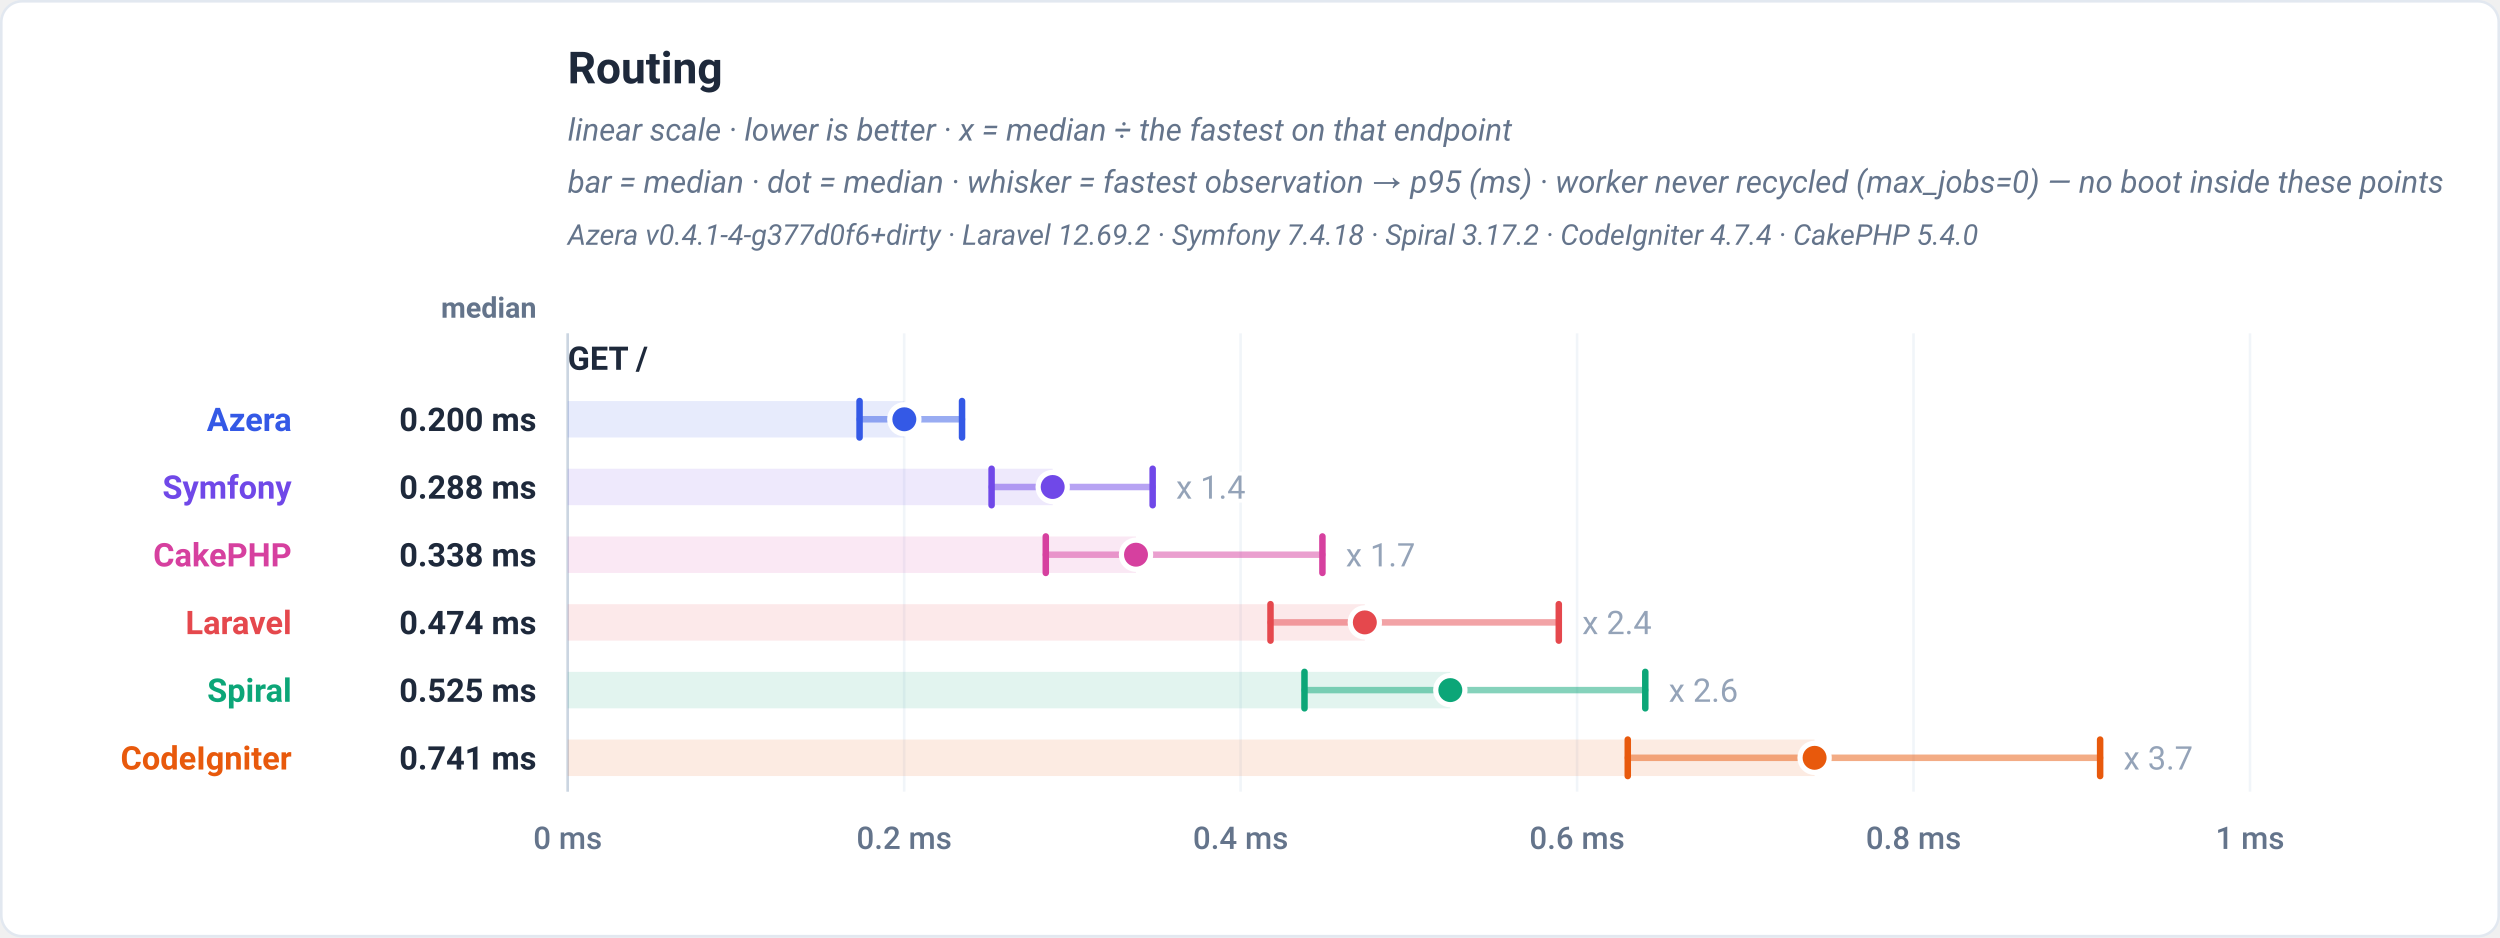
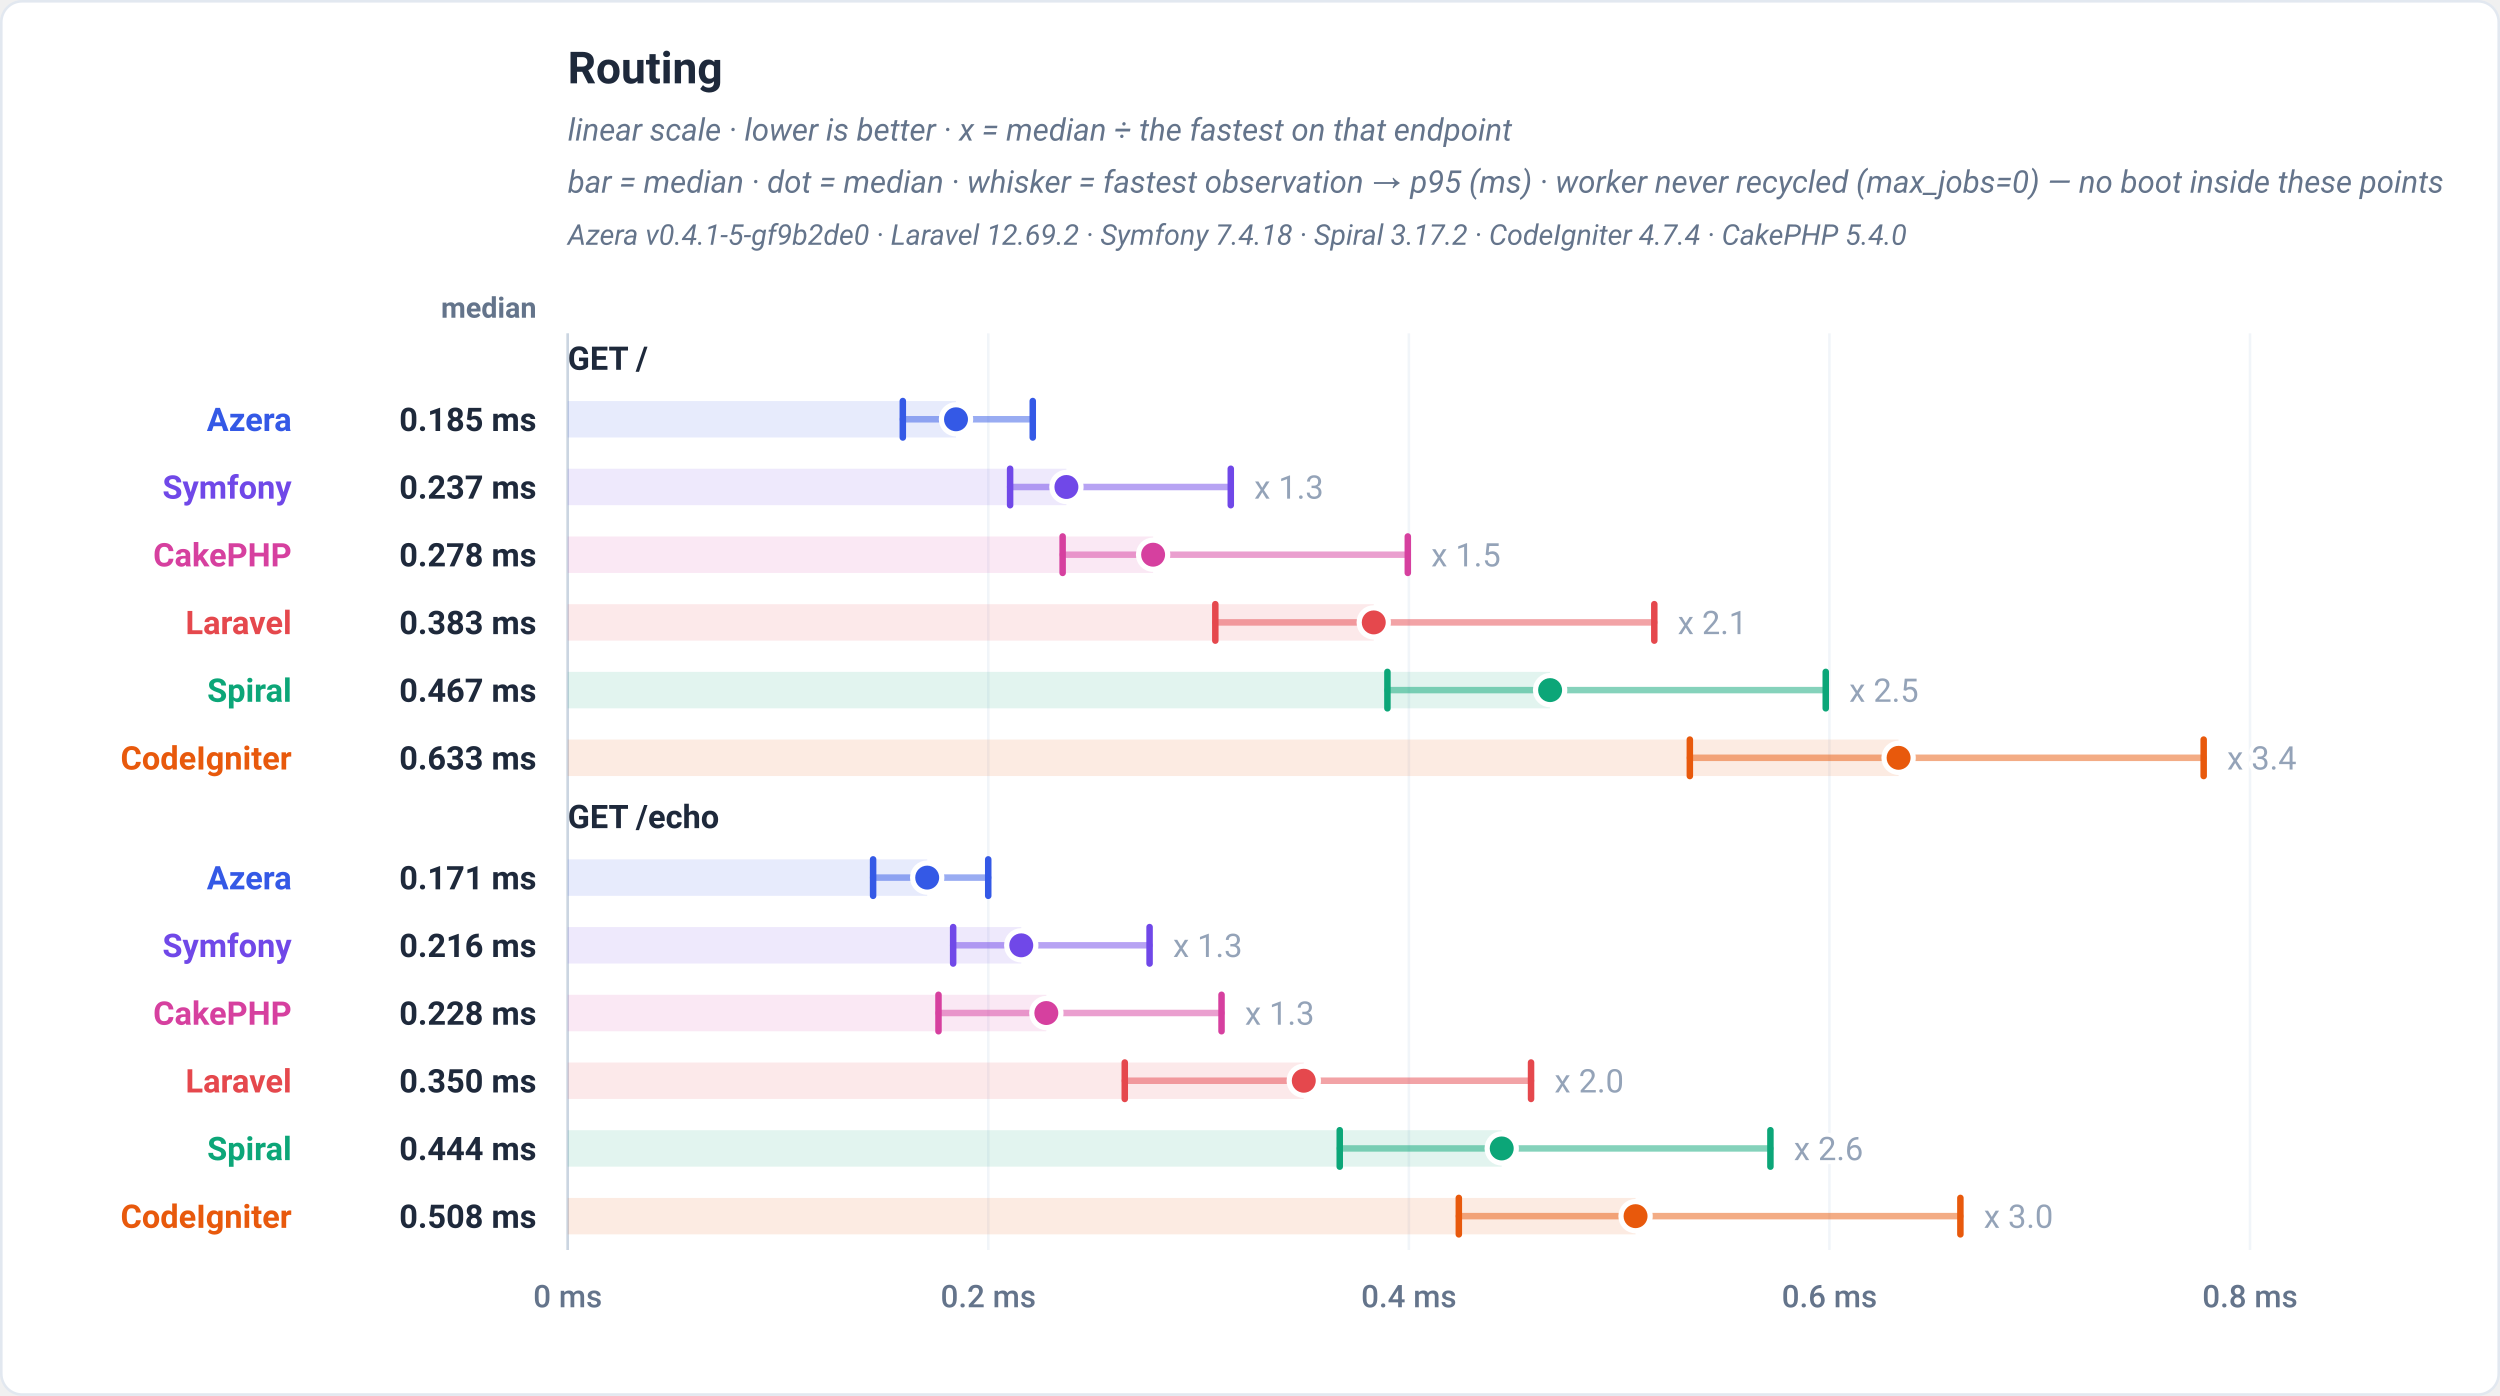
- <svg xmlns="http://www.w3.org/2000/svg" viewBox="0 0 960 360" width="960" height="360" role="img" font-family="-apple-system,BlinkMacSystemFont,'Segoe UI',Roboto,Helvetica,Arial,sans-serif">
-   <rect x="0.5" y="0.5" width="959" height="359" rx="8" fill="#ffffff" stroke="#e2e8f0" />
+ <svg xmlns="http://www.w3.org/2000/svg" viewBox="0 0 960 536" width="960" height="536" role="img" font-family="-apple-system,BlinkMacSystemFont,'Segoe UI',Roboto,Helvetica,Arial,sans-serif">
+   <rect x="0.5" y="0.5" width="959" height="535" rx="8" fill="#ffffff" stroke="#e2e8f0" />
  <text x="218" y="32" font-family="-apple-system,BlinkMacSystemFont,'Segoe UI',Roboto,Helvetica,Arial,sans-serif" font-size="17" font-weight="700" fill="#1e293b" text-anchor="start">Routing</text>
  <text x="218" y="54" font-family="-apple-system,BlinkMacSystemFont,'Segoe UI',Roboto,Helvetica,Arial,sans-serif" font-size="12" font-weight="400" fill="#64748b" text-anchor="start" font-style="italic">linear scale · lower is better · x = median ÷ the fastest on that endpoint</text>
  <text x="218" y="74" font-family="-apple-system,BlinkMacSystemFont,'Segoe UI',Roboto,Helvetica,Arial,sans-serif" font-size="12" font-weight="400" fill="#64748b" text-anchor="start" font-style="italic">bar = median · dot = median · whisker = fastest observation → p95 (ms) · worker never recycled (max_jobs=0) — no boot inside these points</text>
-   <text x="218" y="94" font-family="-apple-system,BlinkMacSystemFont,'Segoe UI',Roboto,Helvetica,Arial,sans-serif" font-size="11" font-weight="400" fill="#64748b" text-anchor="start" font-style="italic">Azera v0.4.1-4-g377d0f6+dirty · Laravel 12.69.2 · Symfony 7.4.18 · Spiral 3.17.2 · CodeIgniter 4.7.4 · CakePHP 5.4.0</text>
+   <text x="218" y="94" font-family="-apple-system,BlinkMacSystemFont,'Segoe UI',Roboto,Helvetica,Arial,sans-serif" font-size="11" font-weight="400" fill="#64748b" text-anchor="start" font-style="italic">Azera v0.4.1-5-gf9b2de0 · Laravel 12.69.2 · Symfony 7.4.18 · Spiral 3.17.2 · CodeIgniter 4.7.4 · CakePHP 5.4.0</text>
  <text x="206" y="122" font-family="-apple-system,BlinkMacSystemFont,'Segoe UI',Roboto,Helvetica,Arial,sans-serif" font-size="11" font-weight="600" fill="#64748b" text-anchor="end">median</text>
-   <line x1="218" y1="128" x2="218" y2="304" stroke="#f1f5f9" stroke-width="1" />
-   <text x="218" y="326" font-family="-apple-system,BlinkMacSystemFont,'Segoe UI',Roboto,Helvetica,Arial,sans-serif" font-size="12" font-weight="500" fill="#64748b" text-anchor="middle">0 ms</text>
-   <line x1="347.2" y1="128" x2="347.2" y2="304" stroke="#f1f5f9" stroke-width="1" />
-   <text x="347.2" y="326" font-family="-apple-system,BlinkMacSystemFont,'Segoe UI',Roboto,Helvetica,Arial,sans-serif" font-size="12" font-weight="500" fill="#64748b" text-anchor="middle">0.2 ms</text>
-   <line x1="476.4" y1="128" x2="476.4" y2="304" stroke="#f1f5f9" stroke-width="1" />
-   <text x="476.4" y="326" font-family="-apple-system,BlinkMacSystemFont,'Segoe UI',Roboto,Helvetica,Arial,sans-serif" font-size="12" font-weight="500" fill="#64748b" text-anchor="middle">0.4 ms</text>
-   <line x1="605.6" y1="128" x2="605.6" y2="304" stroke="#f1f5f9" stroke-width="1" />
-   <text x="605.6" y="326" font-family="-apple-system,BlinkMacSystemFont,'Segoe UI',Roboto,Helvetica,Arial,sans-serif" font-size="12" font-weight="500" fill="#64748b" text-anchor="middle">0.6 ms</text>
-   <line x1="734.8" y1="128" x2="734.8" y2="304" stroke="#f1f5f9" stroke-width="1" />
-   <text x="734.8" y="326" font-family="-apple-system,BlinkMacSystemFont,'Segoe UI',Roboto,Helvetica,Arial,sans-serif" font-size="12" font-weight="500" fill="#64748b" text-anchor="middle">0.8 ms</text>
-   <line x1="864" y1="128" x2="864" y2="304" stroke="#f1f5f9" stroke-width="1" />
-   <text x="864" y="326" font-family="-apple-system,BlinkMacSystemFont,'Segoe UI',Roboto,Helvetica,Arial,sans-serif" font-size="12" font-weight="500" fill="#64748b" text-anchor="middle">1 ms</text>
-   <line x1="218" y1="128" x2="218" y2="304" stroke="#cbd5e1" stroke-width="1" />
+   <line x1="218" y1="128" x2="218" y2="480" stroke="#f1f5f9" stroke-width="1" />
+   <text x="218" y="502" font-family="-apple-system,BlinkMacSystemFont,'Segoe UI',Roboto,Helvetica,Arial,sans-serif" font-size="12" font-weight="500" fill="#64748b" text-anchor="middle">0 ms</text>
+   <line x1="379.5" y1="128" x2="379.5" y2="480" stroke="#f1f5f9" stroke-width="1" />
+   <text x="379.5" y="502" font-family="-apple-system,BlinkMacSystemFont,'Segoe UI',Roboto,Helvetica,Arial,sans-serif" font-size="12" font-weight="500" fill="#64748b" text-anchor="middle">0.2 ms</text>
+   <line x1="541" y1="128" x2="541" y2="480" stroke="#f1f5f9" stroke-width="1" />
+   <text x="541" y="502" font-family="-apple-system,BlinkMacSystemFont,'Segoe UI',Roboto,Helvetica,Arial,sans-serif" font-size="12" font-weight="500" fill="#64748b" text-anchor="middle">0.4 ms</text>
+   <line x1="702.5" y1="128" x2="702.5" y2="480" stroke="#f1f5f9" stroke-width="1" />
+   <text x="702.5" y="502" font-family="-apple-system,BlinkMacSystemFont,'Segoe UI',Roboto,Helvetica,Arial,sans-serif" font-size="12" font-weight="500" fill="#64748b" text-anchor="middle">0.6 ms</text>
+   <line x1="864" y1="128" x2="864" y2="480" stroke="#f1f5f9" stroke-width="1" />
+   <text x="864" y="502" font-family="-apple-system,BlinkMacSystemFont,'Segoe UI',Roboto,Helvetica,Arial,sans-serif" font-size="12" font-weight="500" fill="#64748b" text-anchor="middle">0.8 ms</text>
+   <line x1="218" y1="128" x2="218" y2="480" stroke="#cbd5e1" stroke-width="1" />
  <text x="218" y="142" font-family="-apple-system,BlinkMacSystemFont,'Segoe UI',Roboto,Helvetica,Arial,sans-serif" font-size="12.5" font-weight="700" fill="#1e293b" text-anchor="start">GET /</text>
-   <rect x="218" y="154" width="129.26" height="14" fill="#3459e6" fill-opacity="0.12" />
-   <line x1="330.07" y1="161" x2="369.42" y2="161" stroke="#3459e6" stroke-width="2.5" stroke-linecap="round" opacity="0.5" />
-   <line x1="330.07" y1="154" x2="330.07" y2="168" stroke="#3459e6" stroke-width="2.5" stroke-linecap="round" />
-   <line x1="369.42" y1="154" x2="369.42" y2="168" stroke="#3459e6" stroke-width="2.5" stroke-linecap="round" />
-   <circle cx="347.26" cy="161" r="5.6" fill="#3459e6" stroke="#ffffff" stroke-width="2" />
+   <rect x="218" y="154" width="149.1" height="14" fill="#3459e6" fill-opacity="0.12" />
+   <line x1="346.68" y1="161" x2="396.58" y2="161" stroke="#3459e6" stroke-width="2.5" stroke-linecap="round" opacity="0.5" />
+   <line x1="346.68" y1="154" x2="346.68" y2="168" stroke="#3459e6" stroke-width="2.5" stroke-linecap="round" />
+   <line x1="396.58" y1="154" x2="396.58" y2="168" stroke="#3459e6" stroke-width="2.5" stroke-linecap="round" />
+   <circle cx="367.1" cy="161" r="5.6" fill="#3459e6" stroke="#ffffff" stroke-width="2" />
  <text x="112" y="165.5" font-family="-apple-system,BlinkMacSystemFont,'Segoe UI',Roboto,Helvetica,Arial,sans-serif" font-size="12.5" font-weight="700" fill="#3459e6" text-anchor="end">Azera</text>
-   <text x="206" y="165.5" font-family="-apple-system,BlinkMacSystemFont,'Segoe UI',Roboto,Helvetica,Arial,sans-serif" font-size="12.5" font-weight="700" fill="#1e293b" text-anchor="end">0.200 ms</text>
-   <rect x="218" y="180" width="186.23" height="14" fill="#7048e8" fill-opacity="0.12" />
-   <line x1="380.77" y1="187" x2="442.62" y2="187" stroke="#7048e8" stroke-width="2.5" stroke-linecap="round" opacity="0.5" />
-   <line x1="380.77" y1="180" x2="380.77" y2="194" stroke="#7048e8" stroke-width="2.5" stroke-linecap="round" />
-   <line x1="442.62" y1="180" x2="442.62" y2="194" stroke="#7048e8" stroke-width="2.5" stroke-linecap="round" />
-   <circle cx="404.23" cy="187" r="5.6" fill="#7048e8" stroke="#ffffff" stroke-width="2" />
-   <text x="451.62" y="191.5" font-family="-apple-system,BlinkMacSystemFont,'Segoe UI',Roboto,Helvetica,Arial,sans-serif" font-size="12.5" font-weight="400" fill="#94a3b8" text-anchor="start" stroke="#ffffff" stroke-width="3" paint-order="stroke" stroke-linejoin="round">x 1.4</text>
+   <text x="206" y="165.5" font-family="-apple-system,BlinkMacSystemFont,'Segoe UI',Roboto,Helvetica,Arial,sans-serif" font-size="12.5" font-weight="700" fill="#1e293b" text-anchor="end">0.185 ms</text>
+   <rect x="218" y="180" width="191.5" height="14" fill="#7048e8" fill-opacity="0.12" />
+   <line x1="387.88" y1="187" x2="472.62" y2="187" stroke="#7048e8" stroke-width="2.5" stroke-linecap="round" opacity="0.5" />
+   <line x1="387.88" y1="180" x2="387.88" y2="194" stroke="#7048e8" stroke-width="2.5" stroke-linecap="round" />
+   <line x1="472.62" y1="180" x2="472.62" y2="194" stroke="#7048e8" stroke-width="2.5" stroke-linecap="round" />
+   <circle cx="409.5" cy="187" r="5.6" fill="#7048e8" stroke="#ffffff" stroke-width="2" />
+   <text x="481.62" y="191.5" font-family="-apple-system,BlinkMacSystemFont,'Segoe UI',Roboto,Helvetica,Arial,sans-serif" font-size="12.5" font-weight="400" fill="#94a3b8" text-anchor="start" stroke="#ffffff" stroke-width="3" paint-order="stroke" stroke-linejoin="round">x 1.3</text>
  <text x="112" y="191.5" font-family="-apple-system,BlinkMacSystemFont,'Segoe UI',Roboto,Helvetica,Arial,sans-serif" font-size="12.5" font-weight="700" fill="#7048e8" text-anchor="end">Symfony</text>
-   <text x="206" y="191.5" font-family="-apple-system,BlinkMacSystemFont,'Segoe UI',Roboto,Helvetica,Arial,sans-serif" font-size="12.5" font-weight="700" fill="#1e293b" text-anchor="end">0.288 ms</text>
-   <rect x="218" y="206" width="218.22" height="14" fill="#d6409f" fill-opacity="0.12" />
-   <line x1="401.58" y1="213" x2="507.81" y2="213" stroke="#d6409f" stroke-width="2.5" stroke-linecap="round" opacity="0.5" />
-   <line x1="401.58" y1="206" x2="401.58" y2="220" stroke="#d6409f" stroke-width="2.5" stroke-linecap="round" />
-   <line x1="507.81" y1="206" x2="507.81" y2="220" stroke="#d6409f" stroke-width="2.5" stroke-linecap="round" />
-   <circle cx="436.22" cy="213" r="5.6" fill="#d6409f" stroke="#ffffff" stroke-width="2" />
-   <text x="516.81" y="217.5" font-family="-apple-system,BlinkMacSystemFont,'Segoe UI',Roboto,Helvetica,Arial,sans-serif" font-size="12.5" font-weight="400" fill="#94a3b8" text-anchor="start" stroke="#ffffff" stroke-width="3" paint-order="stroke" stroke-linejoin="round">x 1.7</text>
+   <text x="206" y="191.5" font-family="-apple-system,BlinkMacSystemFont,'Segoe UI',Roboto,Helvetica,Arial,sans-serif" font-size="12.5" font-weight="700" fill="#1e293b" text-anchor="end">0.237 ms</text>
+   <rect x="218" y="206" width="224.79" height="14" fill="#d6409f" fill-opacity="0.12" />
+   <line x1="408.05" y1="213" x2="540.6" y2="213" stroke="#d6409f" stroke-width="2.5" stroke-linecap="round" opacity="0.5" />
+   <line x1="408.05" y1="206" x2="408.05" y2="220" stroke="#d6409f" stroke-width="2.5" stroke-linecap="round" />
+   <line x1="540.6" y1="206" x2="540.6" y2="220" stroke="#d6409f" stroke-width="2.5" stroke-linecap="round" />
+   <circle cx="442.79" cy="213" r="5.6" fill="#d6409f" stroke="#ffffff" stroke-width="2" />
+   <text x="549.6" y="217.5" font-family="-apple-system,BlinkMacSystemFont,'Segoe UI',Roboto,Helvetica,Arial,sans-serif" font-size="12.5" font-weight="400" fill="#94a3b8" text-anchor="start" stroke="#ffffff" stroke-width="3" paint-order="stroke" stroke-linejoin="round">x 1.5</text>
  <text x="112" y="217.5" font-family="-apple-system,BlinkMacSystemFont,'Segoe UI',Roboto,Helvetica,Arial,sans-serif" font-size="12.5" font-weight="700" fill="#d6409f" text-anchor="end">CakePHP</text>
-   <text x="206" y="217.5" font-family="-apple-system,BlinkMacSystemFont,'Segoe UI',Roboto,Helvetica,Arial,sans-serif" font-size="12.5" font-weight="700" fill="#1e293b" text-anchor="end">0.338 ms</text>
-   <rect x="218" y="232" width="306.09" height="14" fill="#e5484d" fill-opacity="0.12" />
-   <line x1="487.87" y1="239" x2="598.58" y2="239" stroke="#e5484d" stroke-width="2.5" stroke-linecap="round" opacity="0.5" />
-   <line x1="487.87" y1="232" x2="487.87" y2="246" stroke="#e5484d" stroke-width="2.5" stroke-linecap="round" />
-   <line x1="598.58" y1="232" x2="598.58" y2="246" stroke="#e5484d" stroke-width="2.5" stroke-linecap="round" />
-   <circle cx="524.09" cy="239" r="5.6" fill="#e5484d" stroke="#ffffff" stroke-width="2" />
-   <text x="607.58" y="243.5" font-family="-apple-system,BlinkMacSystemFont,'Segoe UI',Roboto,Helvetica,Arial,sans-serif" font-size="12.5" font-weight="400" fill="#94a3b8" text-anchor="start" stroke="#ffffff" stroke-width="3" paint-order="stroke" stroke-linejoin="round">x 2.4</text>
+   <text x="206" y="217.5" font-family="-apple-system,BlinkMacSystemFont,'Segoe UI',Roboto,Helvetica,Arial,sans-serif" font-size="12.5" font-weight="700" fill="#1e293b" text-anchor="end">0.278 ms</text>
+   <rect x="218" y="232" width="309.52" height="14" fill="#e5484d" fill-opacity="0.12" />
+   <line x1="466.68" y1="239" x2="635.25" y2="239" stroke="#e5484d" stroke-width="2.5" stroke-linecap="round" opacity="0.5" />
+   <line x1="466.68" y1="232" x2="466.68" y2="246" stroke="#e5484d" stroke-width="2.5" stroke-linecap="round" />
+   <line x1="635.25" y1="232" x2="635.25" y2="246" stroke="#e5484d" stroke-width="2.5" stroke-linecap="round" />
+   <circle cx="527.52" cy="239" r="5.6" fill="#e5484d" stroke="#ffffff" stroke-width="2" />
+   <text x="644.25" y="243.5" font-family="-apple-system,BlinkMacSystemFont,'Segoe UI',Roboto,Helvetica,Arial,sans-serif" font-size="12.5" font-weight="400" fill="#94a3b8" text-anchor="start" stroke="#ffffff" stroke-width="3" paint-order="stroke" stroke-linejoin="round">x 2.1</text>
  <text x="112" y="243.5" font-family="-apple-system,BlinkMacSystemFont,'Segoe UI',Roboto,Helvetica,Arial,sans-serif" font-size="12.5" font-weight="700" fill="#e5484d" text-anchor="end">Laravel</text>
-   <text x="206" y="243.5" font-family="-apple-system,BlinkMacSystemFont,'Segoe UI',Roboto,Helvetica,Arial,sans-serif" font-size="12.5" font-weight="700" fill="#1e293b" text-anchor="end">0.474 ms</text>
-   <rect x="218" y="258" width="338.92" height="14" fill="#0ca678" fill-opacity="0.12" />
-   <line x1="500.92" y1="265" x2="631.79" y2="265" stroke="#0ca678" stroke-width="2.5" stroke-linecap="round" opacity="0.5" />
-   <line x1="500.92" y1="258" x2="500.92" y2="272" stroke="#0ca678" stroke-width="2.5" stroke-linecap="round" />
-   <line x1="631.79" y1="258" x2="631.79" y2="272" stroke="#0ca678" stroke-width="2.5" stroke-linecap="round" />
-   <circle cx="556.92" cy="265" r="5.6" fill="#0ca678" stroke="#ffffff" stroke-width="2" />
-   <text x="640.79" y="269.5" font-family="-apple-system,BlinkMacSystemFont,'Segoe UI',Roboto,Helvetica,Arial,sans-serif" font-size="12.5" font-weight="400" fill="#94a3b8" text-anchor="start" stroke="#ffffff" stroke-width="3" paint-order="stroke" stroke-linejoin="round">x 2.6</text>
+   <text x="206" y="243.5" font-family="-apple-system,BlinkMacSystemFont,'Segoe UI',Roboto,Helvetica,Arial,sans-serif" font-size="12.5" font-weight="700" fill="#1e293b" text-anchor="end">0.383 ms</text>
+   <rect x="218" y="258" width="377.24" height="14" fill="#0ca678" fill-opacity="0.12" />
+   <line x1="532.77" y1="265" x2="701.09" y2="265" stroke="#0ca678" stroke-width="2.5" stroke-linecap="round" opacity="0.5" />
+   <line x1="532.77" y1="258" x2="532.77" y2="272" stroke="#0ca678" stroke-width="2.5" stroke-linecap="round" />
+   <line x1="701.09" y1="258" x2="701.09" y2="272" stroke="#0ca678" stroke-width="2.5" stroke-linecap="round" />
+   <circle cx="595.24" cy="265" r="5.6" fill="#0ca678" stroke="#ffffff" stroke-width="2" />
+   <text x="710.09" y="269.5" font-family="-apple-system,BlinkMacSystemFont,'Segoe UI',Roboto,Helvetica,Arial,sans-serif" font-size="12.5" font-weight="400" fill="#94a3b8" text-anchor="start" stroke="#ffffff" stroke-width="3" paint-order="stroke" stroke-linejoin="round">x 2.5</text>
  <text x="112" y="269.5" font-family="-apple-system,BlinkMacSystemFont,'Segoe UI',Roboto,Helvetica,Arial,sans-serif" font-size="12.5" font-weight="700" fill="#0ca678" text-anchor="end">Spiral</text>
-   <text x="206" y="269.5" font-family="-apple-system,BlinkMacSystemFont,'Segoe UI',Roboto,Helvetica,Arial,sans-serif" font-size="12.5" font-weight="700" fill="#1e293b" text-anchor="end">0.525 ms</text>
-   <rect x="218" y="284" width="478.8" height="14" fill="#e8590c" fill-opacity="0.12" />
-   <line x1="625.06" y1="291" x2="806.45" y2="291" stroke="#e8590c" stroke-width="2.5" stroke-linecap="round" opacity="0.5" />
-   <line x1="625.06" y1="284" x2="625.06" y2="298" stroke="#e8590c" stroke-width="2.5" stroke-linecap="round" />
-   <line x1="806.45" y1="284" x2="806.45" y2="298" stroke="#e8590c" stroke-width="2.5" stroke-linecap="round" />
-   <circle cx="696.8" cy="291" r="5.6" fill="#e8590c" stroke="#ffffff" stroke-width="2" />
-   <text x="815.45" y="295.5" font-family="-apple-system,BlinkMacSystemFont,'Segoe UI',Roboto,Helvetica,Arial,sans-serif" font-size="12.5" font-weight="400" fill="#94a3b8" text-anchor="start" stroke="#ffffff" stroke-width="3" paint-order="stroke" stroke-linejoin="round">x 3.7</text>
+   <text x="206" y="269.5" font-family="-apple-system,BlinkMacSystemFont,'Segoe UI',Roboto,Helvetica,Arial,sans-serif" font-size="12.5" font-weight="700" fill="#1e293b" text-anchor="end">0.467 ms</text>
+   <rect x="218" y="284" width="511.06" height="14" fill="#e8590c" fill-opacity="0.12" />
+   <line x1="648.9" y1="291" x2="846.21" y2="291" stroke="#e8590c" stroke-width="2.5" stroke-linecap="round" opacity="0.5" />
+   <line x1="648.9" y1="284" x2="648.9" y2="298" stroke="#e8590c" stroke-width="2.5" stroke-linecap="round" />
+   <line x1="846.21" y1="284" x2="846.21" y2="298" stroke="#e8590c" stroke-width="2.5" stroke-linecap="round" />
+   <circle cx="729.06" cy="291" r="5.6" fill="#e8590c" stroke="#ffffff" stroke-width="2" />
+   <text x="855.21" y="295.5" font-family="-apple-system,BlinkMacSystemFont,'Segoe UI',Roboto,Helvetica,Arial,sans-serif" font-size="12.5" font-weight="400" fill="#94a3b8" text-anchor="start" stroke="#ffffff" stroke-width="3" paint-order="stroke" stroke-linejoin="round">x 3.4</text>
  <text x="112" y="295.5" font-family="-apple-system,BlinkMacSystemFont,'Segoe UI',Roboto,Helvetica,Arial,sans-serif" font-size="12.5" font-weight="700" fill="#e8590c" text-anchor="end">CodeIgniter</text>
-   <text x="206" y="295.5" font-family="-apple-system,BlinkMacSystemFont,'Segoe UI',Roboto,Helvetica,Arial,sans-serif" font-size="12.5" font-weight="700" fill="#1e293b" text-anchor="end">0.741 ms</text>
+   <text x="206" y="295.5" font-family="-apple-system,BlinkMacSystemFont,'Segoe UI',Roboto,Helvetica,Arial,sans-serif" font-size="12.5" font-weight="700" fill="#1e293b" text-anchor="end">0.633 ms</text>
+   <text x="218" y="318" font-family="-apple-system,BlinkMacSystemFont,'Segoe UI',Roboto,Helvetica,Arial,sans-serif" font-size="12.5" font-weight="700" fill="#1e293b" text-anchor="start">GET /echo</text>
+   <rect x="218" y="330" width="138.04" height="14" fill="#3459e6" fill-opacity="0.12" />
+   <line x1="335.27" y1="337" x2="379.48" y2="337" stroke="#3459e6" stroke-width="2.5" stroke-linecap="round" opacity="0.5" />
+   <line x1="335.27" y1="330" x2="335.27" y2="344" stroke="#3459e6" stroke-width="2.5" stroke-linecap="round" />
+   <line x1="379.48" y1="330" x2="379.48" y2="344" stroke="#3459e6" stroke-width="2.5" stroke-linecap="round" />
+   <circle cx="356.04" cy="337" r="5.6" fill="#3459e6" stroke="#ffffff" stroke-width="2" />
+   <text x="112" y="341.5" font-family="-apple-system,BlinkMacSystemFont,'Segoe UI',Roboto,Helvetica,Arial,sans-serif" font-size="12.5" font-weight="700" fill="#3459e6" text-anchor="end">Azera</text>
+   <text x="206" y="341.5" font-family="-apple-system,BlinkMacSystemFont,'Segoe UI',Roboto,Helvetica,Arial,sans-serif" font-size="12.5" font-weight="700" fill="#1e293b" text-anchor="end">0.171 ms</text>
+   <rect x="218" y="356" width="174.16" height="14" fill="#7048e8" fill-opacity="0.12" />
+   <line x1="366.01" y1="363" x2="441.44" y2="363" stroke="#7048e8" stroke-width="2.5" stroke-linecap="round" opacity="0.5" />
+   <line x1="366.01" y1="356" x2="366.01" y2="370" stroke="#7048e8" stroke-width="2.5" stroke-linecap="round" />
+   <line x1="441.44" y1="356" x2="441.44" y2="370" stroke="#7048e8" stroke-width="2.5" stroke-linecap="round" />
+   <circle cx="392.16" cy="363" r="5.6" fill="#7048e8" stroke="#ffffff" stroke-width="2" />
+   <text x="450.44" y="367.5" font-family="-apple-system,BlinkMacSystemFont,'Segoe UI',Roboto,Helvetica,Arial,sans-serif" font-size="12.5" font-weight="400" fill="#94a3b8" text-anchor="start" stroke="#ffffff" stroke-width="3" paint-order="stroke" stroke-linejoin="round">x 1.3</text>
+   <text x="112" y="367.5" font-family="-apple-system,BlinkMacSystemFont,'Segoe UI',Roboto,Helvetica,Arial,sans-serif" font-size="12.5" font-weight="700" fill="#7048e8" text-anchor="end">Symfony</text>
+   <text x="206" y="367.5" font-family="-apple-system,BlinkMacSystemFont,'Segoe UI',Roboto,Helvetica,Arial,sans-serif" font-size="12.5" font-weight="700" fill="#1e293b" text-anchor="end">0.216 ms</text>
+   <rect x="218" y="382" width="183.79" height="14" fill="#d6409f" fill-opacity="0.12" />
+   <line x1="360.38" y1="389" x2="469.07" y2="389" stroke="#d6409f" stroke-width="2.5" stroke-linecap="round" opacity="0.5" />
+   <line x1="360.38" y1="382" x2="360.38" y2="396" stroke="#d6409f" stroke-width="2.5" stroke-linecap="round" />
+   <line x1="469.07" y1="382" x2="469.07" y2="396" stroke="#d6409f" stroke-width="2.5" stroke-linecap="round" />
+   <circle cx="401.79" cy="389" r="5.6" fill="#d6409f" stroke="#ffffff" stroke-width="2" />
+   <text x="478.07" y="393.5" font-family="-apple-system,BlinkMacSystemFont,'Segoe UI',Roboto,Helvetica,Arial,sans-serif" font-size="12.5" font-weight="400" fill="#94a3b8" text-anchor="start" stroke="#ffffff" stroke-width="3" paint-order="stroke" stroke-linejoin="round">x 1.3</text>
+   <text x="112" y="393.5" font-family="-apple-system,BlinkMacSystemFont,'Segoe UI',Roboto,Helvetica,Arial,sans-serif" font-size="12.5" font-weight="700" fill="#d6409f" text-anchor="end">CakePHP</text>
+   <text x="206" y="393.5" font-family="-apple-system,BlinkMacSystemFont,'Segoe UI',Roboto,Helvetica,Arial,sans-serif" font-size="12.5" font-weight="700" fill="#1e293b" text-anchor="end">0.228 ms</text>
+   <rect x="218" y="408" width="282.65" height="14" fill="#e5484d" fill-opacity="0.12" />
+   <line x1="431.91" y1="415" x2="587.92" y2="415" stroke="#e5484d" stroke-width="2.5" stroke-linecap="round" opacity="0.5" />
+   <line x1="431.91" y1="408" x2="431.91" y2="422" stroke="#e5484d" stroke-width="2.5" stroke-linecap="round" />
+   <line x1="587.92" y1="408" x2="587.92" y2="422" stroke="#e5484d" stroke-width="2.5" stroke-linecap="round" />
+   <circle cx="500.65" cy="415" r="5.6" fill="#e5484d" stroke="#ffffff" stroke-width="2" />
+   <text x="596.92" y="419.5" font-family="-apple-system,BlinkMacSystemFont,'Segoe UI',Roboto,Helvetica,Arial,sans-serif" font-size="12.5" font-weight="400" fill="#94a3b8" text-anchor="start" stroke="#ffffff" stroke-width="3" paint-order="stroke" stroke-linejoin="round">x 2.0</text>
+   <text x="112" y="419.5" font-family="-apple-system,BlinkMacSystemFont,'Segoe UI',Roboto,Helvetica,Arial,sans-serif" font-size="12.5" font-weight="700" fill="#e5484d" text-anchor="end">Laravel</text>
+   <text x="206" y="419.5" font-family="-apple-system,BlinkMacSystemFont,'Segoe UI',Roboto,Helvetica,Arial,sans-serif" font-size="12.5" font-weight="700" fill="#1e293b" text-anchor="end">0.350 ms</text>
+   <rect x="218" y="434" width="358.66" height="14" fill="#0ca678" fill-opacity="0.12" />
+   <line x1="514.46" y1="441" x2="679.84" y2="441" stroke="#0ca678" stroke-width="2.5" stroke-linecap="round" opacity="0.5" />
+   <line x1="514.46" y1="434" x2="514.46" y2="448" stroke="#0ca678" stroke-width="2.5" stroke-linecap="round" />
+   <line x1="679.84" y1="434" x2="679.84" y2="448" stroke="#0ca678" stroke-width="2.5" stroke-linecap="round" />
+   <circle cx="576.66" cy="441" r="5.6" fill="#0ca678" stroke="#ffffff" stroke-width="2" />
+   <text x="688.84" y="445.5" font-family="-apple-system,BlinkMacSystemFont,'Segoe UI',Roboto,Helvetica,Arial,sans-serif" font-size="12.5" font-weight="400" fill="#94a3b8" text-anchor="start" stroke="#ffffff" stroke-width="3" paint-order="stroke" stroke-linejoin="round">x 2.6</text>
+   <text x="112" y="445.5" font-family="-apple-system,BlinkMacSystemFont,'Segoe UI',Roboto,Helvetica,Arial,sans-serif" font-size="12.5" font-weight="700" fill="#0ca678" text-anchor="end">Spiral</text>
+   <text x="206" y="445.5" font-family="-apple-system,BlinkMacSystemFont,'Segoe UI',Roboto,Helvetica,Arial,sans-serif" font-size="12.5" font-weight="700" fill="#1e293b" text-anchor="end">0.444 ms</text>
+   <rect x="218" y="460" width="410.05" height="14" fill="#e8590c" fill-opacity="0.12" />
+   <line x1="560.19" y1="467" x2="752.79" y2="467" stroke="#e8590c" stroke-width="2.5" stroke-linecap="round" opacity="0.5" />
+   <line x1="560.19" y1="460" x2="560.19" y2="474" stroke="#e8590c" stroke-width="2.5" stroke-linecap="round" />
+   <line x1="752.79" y1="460" x2="752.79" y2="474" stroke="#e8590c" stroke-width="2.5" stroke-linecap="round" />
+   <circle cx="628.05" cy="467" r="5.6" fill="#e8590c" stroke="#ffffff" stroke-width="2" />
+   <text x="761.79" y="471.5" font-family="-apple-system,BlinkMacSystemFont,'Segoe UI',Roboto,Helvetica,Arial,sans-serif" font-size="12.5" font-weight="400" fill="#94a3b8" text-anchor="start" stroke="#ffffff" stroke-width="3" paint-order="stroke" stroke-linejoin="round">x 3.0</text>
+   <text x="112" y="471.5" font-family="-apple-system,BlinkMacSystemFont,'Segoe UI',Roboto,Helvetica,Arial,sans-serif" font-size="12.5" font-weight="700" fill="#e8590c" text-anchor="end">CodeIgniter</text>
+   <text x="206" y="471.5" font-family="-apple-system,BlinkMacSystemFont,'Segoe UI',Roboto,Helvetica,Arial,sans-serif" font-size="12.5" font-weight="700" fill="#1e293b" text-anchor="end">0.508 ms</text>
</svg>
